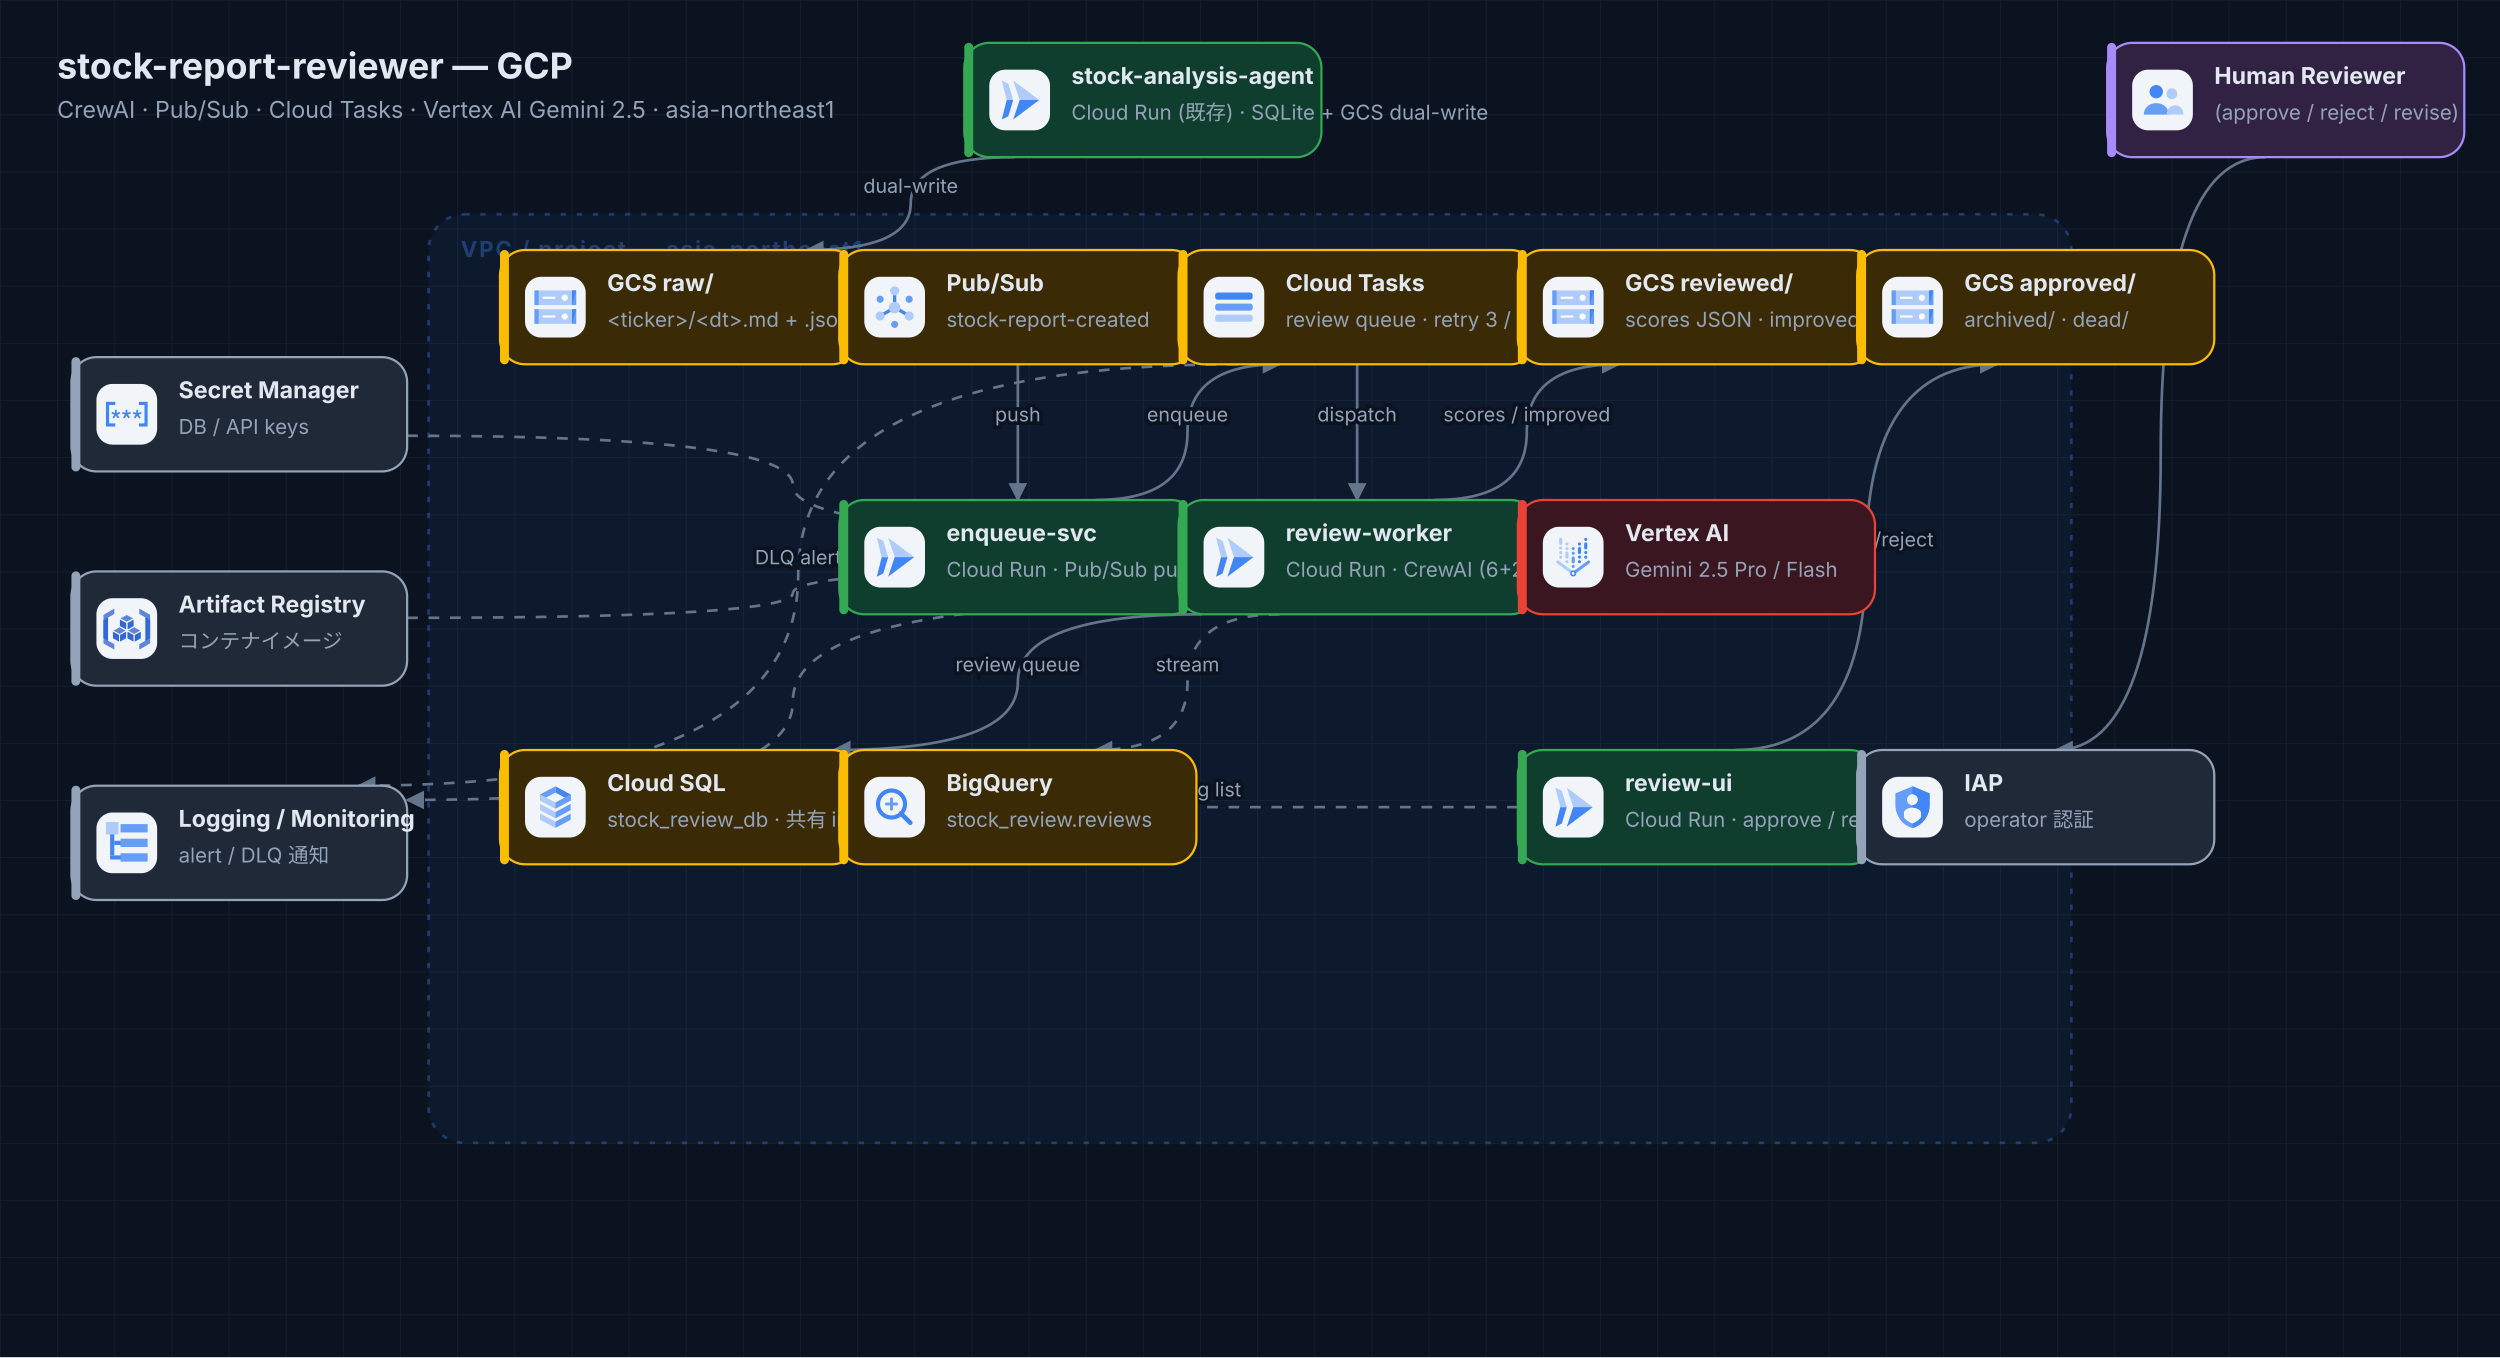
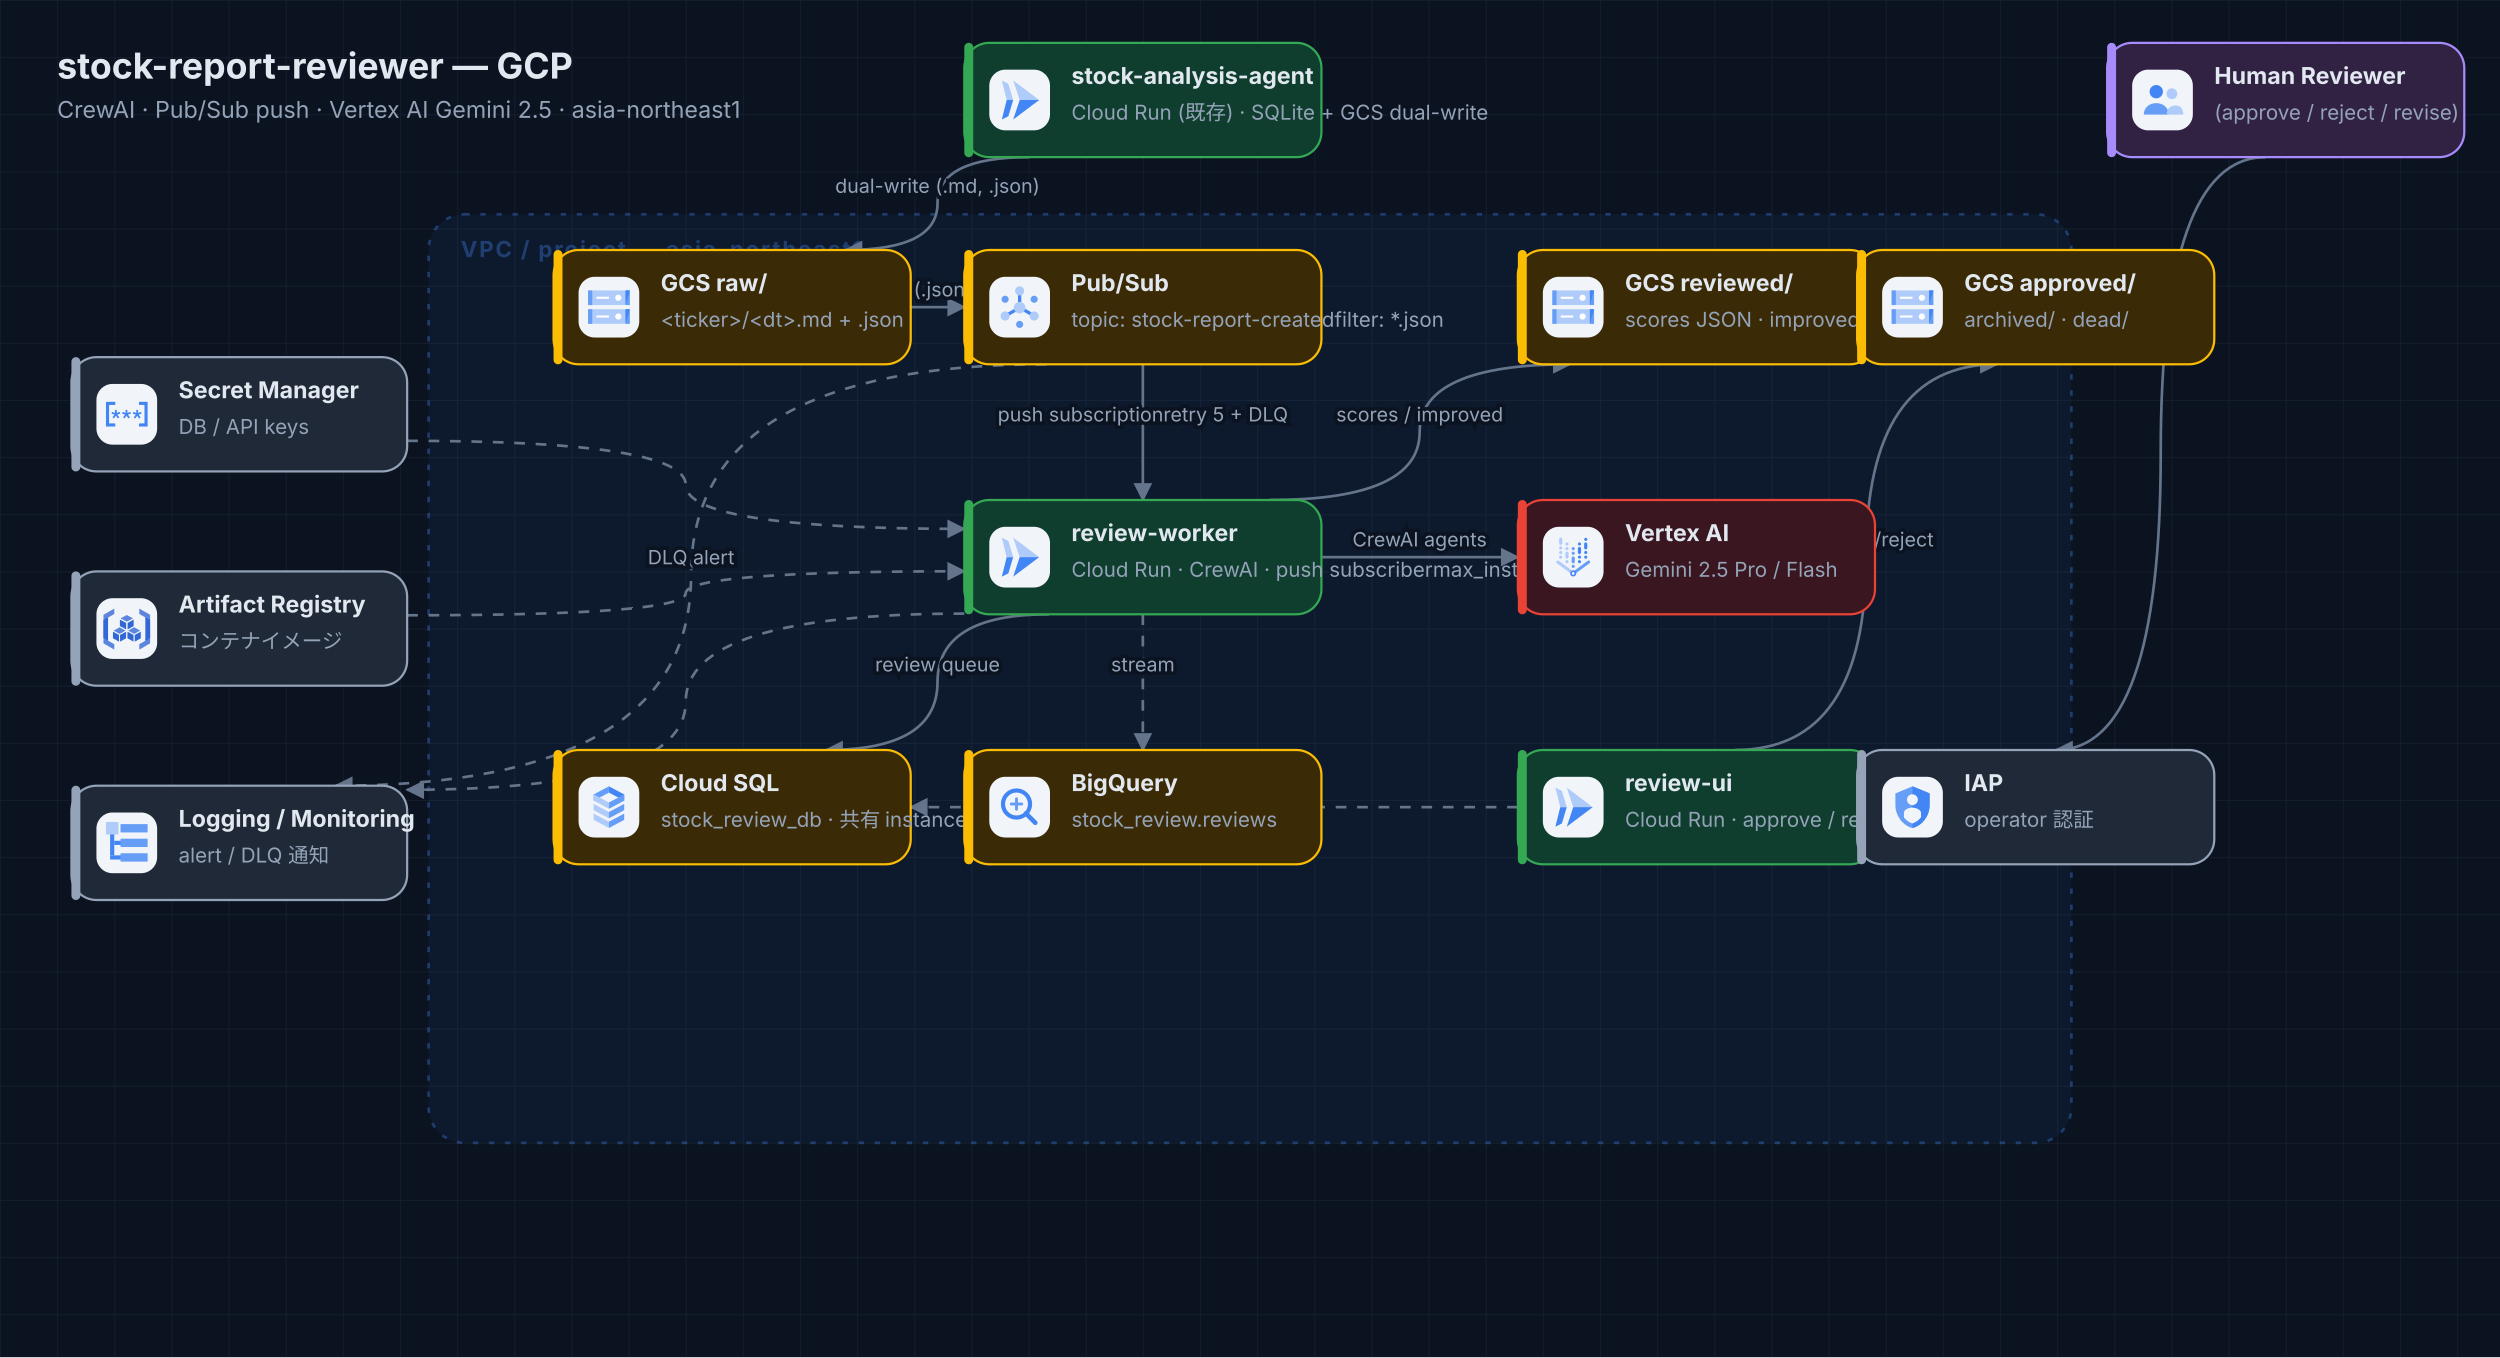
<svg xmlns="http://www.w3.org/2000/svg" viewBox="0 0 1400 760" width="1400" height="760" font-family="Inter, system-ui, 'Noto Sans CJK JP', 'IPAGothic', sans-serif">
  <defs>
    <pattern id="grid" width="32" height="32" patternUnits="userSpaceOnUse">
      <path d="M 32 0 L 0 0 0 32" fill="none" stroke="rgba(148,163,184,0.08)" stroke-width="1" />
    </pattern>
    <marker id="arrow" viewBox="0 0 10 10" refX="9" refY="5" markerWidth="7" markerHeight="7" orient="auto-start-reverse">
      <path d="M 0 0 L 10 5 L 0 10 z" fill="#64748b" />
    </marker>
    <symbol id="gcp-users" viewBox="0 0 24 24">
      <circle cx="9" cy="8" r="3.2" fill="#4285f4" />
      <path d="M3 19c0-3.3 2.7-5.5 6-5.5s6 2.2 6 5.5z" fill="#669df6" />
      <circle cx="16.5" cy="9" r="2.6" fill="#aecbfa" />
      <path d="M14 19c0-2.6 1.7-4.4 4.2-4.4S22 16.4 22 19z" fill="#aecbfa" />
    </symbol>
    <symbol id="gcp-artifact_registry" viewBox="0 0 24 24">
      <g>
        <rect y="0" fill="none" width="24" height="24" />
        <polygon fill-rule="evenodd" fill="#5C85DE" points="6,2.4 0.8,5.4 0.8,19.1 6,22.1 6,19.5 3,17.8 3,6.7 6,5 " />
        <polygon fill-rule="evenodd" fill="#3367D6" points="0.8,8 0.8,16.5 3,17.8 3,6.7 " />
        <polygon fill-rule="evenodd" fill="#3367D6" points="0.8,8 3,7.5 3,6.7 " />
        <polygon fill-rule="evenodd" fill="#5C85DE" points="18,2.4 18,5 21,6.7 21,17.8 18,19.5 18,22.1 23.2,19.1 23.2,5.4 " />
        <polygon fill-rule="evenodd" fill="#3367D6" points="21,17.8 23.2,16.5 23.2,8 21,6.7 " />
        <polygon fill-rule="evenodd" fill="#3367D6" points="21,7.5 23.2,8 21,6.7 " />
        <polygon fill-rule="evenodd" fill="#3367D6" points="21,17.1 21,17.8 23.2,16.5 " />
        <g transform="translate(6.86, 6.5)">
          <g transform="translate(4.54, 0)">
            <polygon fill-rule="evenodd" fill="#5C85DE" points="0.6,-1 -2.4,0.6 0.6,2.2 3.6,0.6 " />
            <polygon fill-rule="evenodd" fill="#3367D6" points="1,5.9 3.9,4.3 3.9,1.2 1,2.8 " />
            <polygon fill-rule="evenodd" fill="#3367D6" points="0.3,2.8 -2.7,1.2 -2.7,4.3 0.3,5.9 " />
          </g>
          <g transform="translate(0, 7.97619)">
            <polygon fill-rule="evenodd" fill="#5C85DE" points="1.7,-3.1 -1.2,-1.5 1.7,0.1 4.5,-1.5 " />
            <polygon fill-rule="evenodd" fill="#3367D6" points="1.9,3.8 4.8,2.2 4.8,-1 1.9,0.6 " />
            <polygon fill-rule="evenodd" fill="#3367D6" points="1.4,0.6 -1.5,-1 -1.5,2.2 1.4,3.8 " />
          </g>
          <g transform="translate(9.36, 7.97619)">
            <polygon fill-rule="evenodd" fill="#5C85DE" points="-0.7,-3.1 -3.6,-1.5 -0.7,0.1 2.2,-1.5 " />
            <polygon fill-rule="evenodd" fill="#3367D6" points="-0.4,3.8 2.5,2.2 2.5,-1 -0.4,0.6 " />
            <polygon fill-rule="evenodd" fill="#3367D6" points="-1,0.6 -3.9,-1 -3.9,2.2 -1,3.8 " />
          </g>
        </g>
      </g>
    </symbol>
    <symbol id="gcp-cloud_build" viewBox="0 0 24 24">
      <g>
        <g>
          <g>
            <g>
              <polygon fill="#4285f4" points="12.15 16.24 15.67 14.21 15.67 10.15 14.49 9.46 10.97 15.56 12.15 16.24" />
              <polygon fill="#669df6" points="8.63 10.15 8.63 14.21 9.81 14.89 13.34 8.8 12.15 8.11 8.63 10.15" />
            </g>
          </g>
        </g>
        <polygon fill="#aecbfa" points="11.46 17.45 7.24 15.01 7.24 10.15 3.49 7.98 3.49 17.18 11.46 21.78 11.46 17.45" />
        <polygon fill="#aecbfa" points="7.93 8.95 12.15 6.51 16.37 8.95 20.13 6.78 12.15 2.17 4.17 6.78 7.93 8.95" />
        <polygon fill="#aecbfa" points="17.06 15.01 12.84 17.45 12.84 21.78 20.82 17.18 20.82 7.98 17.06 10.15 17.06 15.01" />
      </g>
    </symbol>
    <symbol id="gcp-cloud_functions" viewBox="0 0 24 24">
      <g>
        <g>
          <g>
            <polygon fill="#669df6" points="2 15.56 5 18 5 6 2 8.43 2 15.56" />
            <polygon fill="#4285f4" points="2 10 5 8 5 6 2 10" />
            <polygon fill="#4285f4" points="5 18 5 16 2 14 5 18" />
            <polygon fill="#aecbfa" points="8 20 2 14 2 18 6 22 8 20" />
          </g>
        </g>
        <polygon fill="#aecbfa" points="5.99 2.01 2 6 2.01 10 7.99 4.01 5.99 2.01" />
        <g>
          <g>
            <polygon fill="#669df6" points="22 8.45 19 6.01 19 18.01 22 15.59 22 8.45" />
            <polygon fill="#4285f4" points="22 14.01 19 16.01 19 18.01 22 14.01" />
            <polygon fill="#4285f4" points="19 6.01 19 8.01 22 10.01 19 6.01" />
            <polygon fill="#aecbfa" points="16 4.01 22 10.01 22 6.01 18 2.01 16 4.01" />
          </g>
        </g>
        <polygon fill="#aecbfa" points="18.01 22 22 18.01 21.99 14.01 16.01 20 18.01 22" />
        <circle fill="#aecbfa" cx="8" cy="12" r="1" />
        <circle fill="#aecbfa" cx="12" cy="12" r="1" />
        <circle fill="#aecbfa" cx="15.99" cy="12" r="1" />
      </g>
    </symbol>
    <symbol id="gcp-cloud_load_balancing" viewBox="0 0 24 24">
      <g>
        <g>
          <rect fill="none" width="24" height="24" />
          <g>
            <rect fill="#669df6" x="18" y="12" width="2" height="4" />
            <rect fill="#669df6" x="11" y="12" width="2" height="4" />
            <rect fill="#669df6" x="4" y="12" width="2" height="4" />
            <polygon fill="#4285f4" points="13 11 11 11 11 7 13 7 13 11" />
            <rect fill="#669df6" x="4" y="11" width="16" height="2" />
            <rect fill="#aecbfa" x="6" y="2" width="12" height="5" />
            <rect fill="#669df6" x="12" y="2" width="6" height="5" />
            <rect fill="#aecbfa" x="16" y="16" width="6" height="6" />
            <rect fill="#aecbfa" x="2" y="16" width="6" height="6" />
            <rect fill="#669df6" x="5" y="16" width="3" height="6" />
            <rect fill="#aecbfa" x="9" y="16" width="6" height="6" />
            <rect fill="#669df6" x="12" y="16" width="3" height="6" />
            <rect fill="#669df6" x="19" y="16" width="3" height="6" />
          </g>
        </g>
      </g>
    </symbol>
    <symbol id="gcp-cloud_logging" viewBox="0 0 24 24">
      <g>
        <rect fill="#4285f4" x="6" y="11" width="4" height="2" />
        <rect fill="#4285f4" x="4" y="18" width="6" height="2" />
        <g>
          <rect fill="none" width="24" height="24" />
          <g>
            <polygon fill="#4285f4" points="4 18 6 18 6 6 4 6 4 18" />
            <polygon fill="#669df6" points="9 7 22 7 22 3 9 3 9 7" />
            <polygon fill="#669df6" points="9 14 22 14 22 10 9 10 9 14" />
            <polygon fill="#669df6" points="9 21 22 21 22 17 9 17 9 21" />
            <polygon fill="#aecbfa" points="2 8 8 8 8 2 2 2 2 8" />
          </g>
        </g>
      </g>
    </symbol>
    <symbol id="gcp-cloud_run" viewBox="0 0 24 24">
      <g>
        <g>
          <polygon fill="#aecbfa" fill-rule="evenodd" points="8.9 2.63 12.02 12 21.38 12 8.9 2.63" />
          <polygon fill="#4285f4" fill-rule="evenodd" points="21.38 12 12.02 12 8.9 21.38 21.38 12" />
          <polygon fill="#4285f4" fill-rule="evenodd" points="3.44 21.38 6.57 19.81 8.9 12 5.78 12 3.44 21.38" />
          <polygon fill="#aecbfa" fill-rule="evenodd" points="3.44 2.63 5.78 12 8.9 12 6.57 4.19 3.44 2.63" />
        </g>
      </g>
    </symbol>
    <symbol id="gcp-cloud_sql" viewBox="0 0 24 24">
      <g>
        <g>
          <polygon fill="#aecbfa" fill-rule="evenodd" points="4.67 10.44 4.67 13.45 12 17.35 12 14.34 4.67 10.44" />
          <polygon fill="#aecbfa" fill-rule="evenodd" points="4.67 15.09 4.67 18.1 12 22 12 18.99 4.67 15.09" />
          <polygon fill="#669df6" fill-rule="evenodd" points="12 17.35 19.33 13.45 19.33 10.44 12 14.34 12 17.35" />
          <polygon fill="#669df6" fill-rule="evenodd" points="12 22 19.33 18.1 19.33 15.09 12 18.99 12 22" />
          <polygon fill="#4285f4" fill-rule="evenodd" points="19.33 8.91 19.33 5.9 12 2 12 5.01 19.33 8.91" />
          <polygon fill="#669df6" fill-rule="evenodd" points="12 2 4.67 5.9 4.67 8.91 12 5.01 12 2" />
          <polygon fill="#aecbfa" fill-rule="evenodd" points="4.67 5.87 4.67 8.89 12 12.79 12 9.77 4.67 5.87" />
          <polygon fill="#669df6" fill-rule="evenodd" points="12 12.79 19.33 8.89 19.33 5.87 12 9.77 12 12.79" />
        </g>
      </g>
    </symbol>
    <symbol id="gcp-cloud_storage" viewBox="0 0 24 24">
      <g>
        <rect fill="#aecbfa" x="2" y="4" width="20" height="7" />
        <rect fill="#669df6" x="20" y="4" width="2" height="7" />
        <polygon fill="#4285f4" points="22 4 20 4 20 11 22 4" />
        <rect fill="#669df6" x="2" y="4" width="2" height="7" />
        <rect fill="#fff" x="6" y="7" width="6" height="1" />
        <rect fill="#fff" x="15" y="6" width="3" height="3" rx="1.5" />
        <rect fill="#aecbfa" x="2" y="13" width="20" height="7" />
        <rect fill="#669df6" x="20" y="13" width="2" height="7" />
        <polygon fill="#4285f4" points="22 13 20 13 20 20 22 13" />
        <rect fill="#669df6" x="2" y="13" width="2" height="7" />
        <rect fill="#fff" x="6" y="16" width="6" height="1" />
        <rect fill="#fff" x="15" y="15" width="3" height="3" rx="1.5" />
      </g>
    </symbol>
    <symbol id="gcp-firestore" viewBox="0 0 24 24">
      <g>
        <g>
          <g>
            <path fill="#669df6" d="M21,13,12,9v4l9,4Zm0-7L12,2V6l9,4Z" />
            <polygon fill="#aecbfa" points="3 6 12 2 12 6 3 10 3 6" />
            <polygon fill="#aecbfa" points="3 13 12 9 12 13 3 17 3 13" />
            <polygon fill="#4285f4" points="12 18 15.37 16.5 19.88 18.5 12 22 12 18" />
          </g>
        </g>
      </g>
    </symbol>
    <symbol id="gcp-identity_and_access_management" viewBox="0 0 24 24">
      <g>
        <g>
          <path fill="#669df6" fill-rule="evenodd" d="M12,2,3.79,5.42v5.63c0,5.06,3.5,9.8,8.21,11,4.71-1.15,8.21-5.89,8.21-10.95V5.42Zm0,3.79a2.63,2.63,0,1,1-1.86.77A2.63,2.63,0,0,1,12,5.79Zm4.11,11.15A8.64,8.64,0,0,1,12,19.87a8.64,8.64,0,0,1-4.11-2.93V14.69c0-1.67,2.74-2.52,4.11-2.52s4.11.85,4.11,2.52v2.25Z" />
          <path fill="#4285f4" fill-rule="evenodd" d="M12,2V5.79a2.63,2.63,0,1,1,0,5.26v1.12c1.37,0,4.11.85,4.11,2.52v2.25A8.64,8.64,0,0,1,12,19.87V22c4.71-1.15,8.21-5.89,8.21-10.95V5.42Z" />
        </g>
      </g>
    </symbol>
    <symbol id="gcp-pubsub" viewBox="0 0 24 24">
      <g>
        <circle fill="#669df6" cx="18.97" cy="8.21" r="1.72" />
        <circle fill="#669df6" cx="5.03" cy="8.21" r="1.72" />
        <circle fill="#669df6" cx="12" cy="20.28" r="1.72" />
        <g>
          <rect fill="#4285f4" x="14.69" y="10.22" width="1.59" height="8.04" transform="matrix(0.5, -0.87, 0.87, 0.5, -4.59, 20.53)" />
          <rect fill="#4285f4" x="4.49" y="13.45" width="8.04" height="1.59" transform="translate(-5.98 6.17) rotate(-30)" />
          <rect fill="#4285f4" x="11.2" y="4.19" width="1.59" height="8.04" />
        </g>
        <circle fill="#aecbfa" cx="12" cy="12.23" r="2.78" />
        <circle fill="#aecbfa" cx="5.03" cy="16.25" r="2.19" />
        <circle fill="#aecbfa" cx="18.97" cy="16.25" r="2.19" />
        <circle fill="#aecbfa" cx="12" cy="4.19" r="2.19" />
      </g>
    </symbol>
    <symbol id="gcp-secret_manager" viewBox="0 0 24 24">
      <g stroke="none" stroke-width="1" fill="none" fill-rule="evenodd">
        <g transform="translate(2, 6)" fill="#4285F4" fill-rule="nonzero">
          <path d="M20,9.41469125e-14 L20,11.887 L16.038,11.887 C15.934,11.887 15.849,11.802 15.849,11.698 L15.849,10.566 C15.849,10.462 15.934,10.377 16.038,10.377 L18.49,10.377 L18.49,1.509 L16.038,1.509 C15.934,1.509 15.849,1.425 15.849,1.321 L15.849,0.189 C15.849,0.084 15.934,9.41105434e-14 16.038,9.41469125e-14 L20,9.41469125e-14 Z M4.309,9.41469125e-14 C4.413,9.3877869e-14 4.498,0.084 4.498,0.189 L4.498,1.321 C4.498,1.425 4.413,1.509 4.309,1.509 L1.509,1.509 L1.509,10.377 L4.292,10.377 C4.397,10.377 4.481,10.462 4.481,10.566 L4.481,11.698 C4.481,11.802 4.397,11.887 4.292,11.887 L2.14050999e-13,11.887 L2.14050999e-13,9.41469125e-14 L4.309,9.41469125e-14 Z M15.427,3.868 L15.427,5.324 L15.488,5.349 L16.838,4.871 L17.118,5.691 L15.756,6.156 L15.719,6.254 L16.656,7.514 L15.95,8.028 L15.038,6.768 L14.953,6.768 L14.04,8.028 L13.335,7.514 L14.259,6.254 L14.235,6.156 L12.873,5.691 L13.152,4.871 L14.49,5.349 L14.563,5.324 L14.563,3.868 L15.427,3.868 Z M5.196,3.868 L5.196,5.31 L5.257,5.334 L6.607,4.861 L6.887,5.673 L5.524,6.133 L5.488,6.23 L6.425,7.478 L5.719,7.987 L4.807,6.739 L4.722,6.739 L3.809,7.987 L3.104,7.478 L4.028,6.23 L4.004,6.133 L2.642,5.673 L2.921,4.861 L4.259,5.334 L4.332,5.31 L4.332,3.868 L5.196,3.868 Z M10.29,3.868 L10.29,5.31 L10.351,5.334 L11.701,4.861 L11.981,5.673 L10.619,6.133 L10.582,6.23 L11.519,7.478 L10.813,7.987 L9.901,6.739 L9.816,6.739 L8.904,7.987 L8.198,7.478 L9.123,6.23 L9.098,6.133 L7.736,5.673 L8.016,4.861 L9.354,5.334 L9.427,5.31 L9.427,3.868 L10.29,3.868 Z" />
        </g>
      </g>
    </symbol>
    <symbol id="gcp-vertexai" viewBox="0 0 24 24">
      <path d="M20,13.89A.77.77,0,0,0,19,13.73l-7,5.14v.22a.72.72,0,1,1,0,1.43v0a.74.74,0,0,0,.45-.15l7.41-5.47A.76.76,0,0,0,20,13.89Z" style="fill:#669df6" />
      <path d="M12,20.52a.72.72,0,0,1,0-1.43h0v-.22L5,13.73a.76.76,0,0,0-1,.16.74.74,0,0,0,.16,1l7.41,5.47a.73.73,0,0,0,.44.15v0Z" style="fill:#aecbfa" />
      <path d="M12,18.34a1.47,1.47,0,1,0,1.47,1.47A1.47,1.47,0,0,0,12,18.34Zm0,2.18a.72.72,0,1,1,.72-.71A.71.71,0,0,1,12,20.52Z" style="fill:#4285f4" />
      <path d="M6,6.11a.76.76,0,0,1-.75-.75V3.48a.76.76,0,1,1,1.51,0V5.36A.76.76,0,0,1,6,6.11Z" style="fill:#aecbfa" />
      <circle cx="5.98" cy="12" r="0.76" style="fill:#aecbfa" />
      <circle cx="5.98" cy="9.79" r="0.76" style="fill:#aecbfa" />
      <circle cx="5.98" cy="7.57" r="0.76" style="fill:#aecbfa" />
      <path d="M18,8.31a.76.76,0,0,1-.75-.76V5.67a.75.75,0,1,1,1.5,0V7.55A.75.75,0,0,1,18,8.31Z" style="fill:#4285f4" />
      <circle cx="18.02" cy="12.01" r="0.76" style="fill:#4285f4" />
      <circle cx="18.02" cy="9.76" r="0.76" style="fill:#4285f4" />
      <circle cx="18.02" cy="3.48" r="0.76" style="fill:#4285f4" />
      <path d="M12,15a.76.76,0,0,1-.75-.75V12.34a.76.76,0,0,1,1.51,0v1.89A.76.76,0,0,1,12,15Z" style="fill:#669df6" />
      <circle cx="12" cy="16.45" r="0.76" style="fill:#669df6" />
      <circle cx="12" cy="10.14" r="0.76" style="fill:#669df6" />
      <circle cx="12" cy="7.92" r="0.76" style="fill:#669df6" />
      <path d="M15,10.54a.76.76,0,0,1-.75-.75V7.91a.76.76,0,1,1,1.51,0V9.79A.76.76,0,0,1,15,10.54Z" style="fill:#4285f4" />
      <circle cx="15.01" cy="5.69" r="0.76" style="fill:#4285f4" />
      <circle cx="15.01" cy="14.19" r="0.76" style="fill:#4285f4" />
      <circle cx="15.01" cy="11.97" r="0.76" style="fill:#4285f4" />
      <circle cx="8.99" cy="14.19" r="0.76" style="fill:#aecbfa" />
      <circle cx="8.99" cy="7.92" r="0.76" style="fill:#aecbfa" />
      <circle cx="8.99" cy="5.69" r="0.76" style="fill:#aecbfa" />
      <path d="M9,12.73A.76.76,0,0,1,8.24,12V10.1a.75.75,0,1,1,1.5,0V12A.75.75,0,0,1,9,12.73Z" style="fill:#aecbfa" />
    </symbol>
    <symbol id="x-docker" viewBox="0 0 24 24">
      <path d="M4 11h2.4v2.2H4zM6.7 11h2.4v2.2H6.7zM9.4 11h2.4v2.2H9.4zM12.1 11h2.4v2.2h-2.4zM6.7 8.4h2.4v2.2H6.7zM9.4 8.4h2.4v2.2H9.4zM12.1 8.4h2.4v2.2h-2.4zM12.1 5.8h2.4V8h-2.4z" fill="#2496ed" />
      <path d="M21.8 10.4c-.5-.34-1.7-.46-2.6-.3-.12-.86-.6-1.6-1.42-2.27l-.5-.33-.33.5c-.42.64-.6 1.55-.36 2.4.1.36.34.98.8 1.5-.46.27-1.36.63-2.55.63H2.3c-.5 2.66.5 6.1 4.34 6.1 4.86 0 8.46-2.24 10.14-6.33 1.1.02 2.66-.42 3.45-1.9z" fill="#2496ed" />
    </symbol>
    <symbol id="x-postgres" viewBox="0 0 24 24">
      <ellipse cx="12" cy="6" rx="8" ry="3" fill="#336791" />
      <path d="M4 6v12c0 1.66 3.58 3 8 3s8-1.34 8-3V6c0 1.66-3.58 3-8 3S4 7.66 4 6z" fill="#336791" />
      <ellipse cx="12" cy="6" rx="8" ry="3" fill="none" stroke="#dfeaf2" stroke-width="0.7" />
      <path d="M4 11c0 1.66 3.58 3 8 3s8-1.34 8-3M4 16c0 1.66 3.58 3 8 3s8-1.34 8-3" fill="none" stroke="#dfeaf2" stroke-width="0.7" />
    </symbol>
    <symbol id="x-line" viewBox="0 0 24 24">
      <rect x="2" y="2" width="20" height="20" rx="5" fill="#06c755" />
      <path d="M12 5.4c-4 0-7.2 2.62-7.2 5.85 0 2.9 2.55 5.32 6 5.78.23.05.55.15.63.35.07.18.05.46.02.64l-.1.6c-.03.18-.14.71.62.39.77-.32 4.13-2.43 5.64-4.17 1.04-1.14 1.54-2.3 1.54-3.58 0-3.23-3.23-5.85-7.2-5.85z" fill="#fff" />
      <path d="M9.9 9.7v3.05M9.9 9.7H8.6c-.2 0-.36.16-.36.36v2.33M14.9 9.7v3.05l-1.95-2.7v2.7M11.5 9.7v3.05M16.6 9.7h-1.3v3.05h1.3M15.3 11.2h1.1" stroke="#06c755" stroke-width="0.75" fill="none" stroke-linecap="round" />
    </symbol>
    <symbol id="x-fastapi" viewBox="0 0 24 24">
      <circle cx="12" cy="12" r="9.5" fill="#059669" />
      <path d="M12.7 4.5 7 12.6h4.1l-.8 6.9 6-8.6h-4.2z" fill="#fff" />
    </symbol>
    <symbol id="x-laptop" viewBox="0 0 24 24">
      <rect x="4.5" y="5" width="15" height="9.5" rx="1.2" fill="#475569" />
      <rect x="6" y="6.4" width="12" height="6.7" rx="0.6" fill="#cbd5e1" />
      <path d="M2.5 16.5h19l-1.2 1.7c-.2.3-.5.5-.9.5H4.6c-.4 0-.7-.2-.9-.5z" fill="#64748b" />
    </symbol>
    <symbol id="x-ngrok" viewBox="0 0 24 24">
      <rect x="2.5" y="2.5" width="19" height="19" rx="5" fill="#1f2937" />
      <path d="M8 16V9.2c0-.4.5-.6.8-.3l6 5.6c.3.3.8.1.8-.3V8" fill="none" stroke="#34d399" stroke-width="1.6" stroke-linecap="round" stroke-linejoin="round" />
    </symbol>
    <symbol id="x-python" viewBox="0 0 24 24">
      <path d="M11.9 2.5c-2 0-3.7.7-3.7 2.5v1.8h4v.5H6.3C4.5 7.8 3.6 9 3.6 11.2s.9 3.4 2.7 3.4h1.3v-2c0-1.6 1.4-3 3.1-3h3.6c1.5 0 2.7-1.2 2.7-2.7V5c0-1.4-1.2-2.5-3.4-2.5zM9.6 4.2c.4 0 .7.3.7.7s-.3.7-.7.7-.7-.3-.7-.7.3-.7.7-.7z" fill="#3b82f6" />
      <path d="M12.1 21.5c2 0 3.7-.7 3.7-2.5v-1.8h-4v-.5h5.9c1.8 0 2.7-1.2 2.7-3.4s-.9-3.4-2.7-3.4h-1.3v2c0 1.6-1.4 3-3.1 3H9.6c-1.5 0-2.7 1.2-2.7 2.7V19c0 1.4 1.2 2.5 3.4 2.5zm2.3-1.7c-.4 0-.7-.3-.7-.7s.3-.7.7-.7.7.3.7.7-.3.7-.7.7z" fill="#fbbf24" />
    </symbol>
    <symbol id="x-globe" viewBox="0 0 24 24">
      <circle cx="12" cy="12" r="9" fill="#0ea5e9" />
      <path d="M3 12h18M12 3c2.5 2.4 2.5 15.6 0 18M12 3c-2.5 2.4-2.5 15.6 0 18M4.5 7.5c4.6 2.2 10.4 2.2 15 0M4.5 16.5c4.6-2.2 10.4-2.2 15 0" fill="none" stroke="#e0f2fe" stroke-width="0.8" />
    </symbol>
    <symbol id="x-bigquery" viewBox="0 0 24 24">
      <circle cx="10.5" cy="10.5" r="6.5" fill="none" stroke="#4285f4" stroke-width="2" />
      <path d="M15 15l4.5 4.5" stroke="#4285f4" stroke-width="2.2" stroke-linecap="round" />
      <path d="M8 10.5h5M10.5 8v5" stroke="#669df6" stroke-width="1.4" stroke-linecap="round" />
    </symbol>
    <symbol id="x-cloudtasks" viewBox="0 0 24 24">
      <rect x="3" y="5" width="18" height="3.4" rx="1.2" fill="#4285f4" />
      <rect x="3" y="10.3" width="18" height="3.4" rx="1.2" fill="#669df6" />
      <rect x="3" y="15.6" width="18" height="3.4" rx="1.2" fill="#aecbfa" />
    </symbol>
  </defs>
  <rect width="1400" height="760" fill="#0b1220" />
  <rect width="1400" height="760" fill="url(#grid)" />
  <text x="32" y="44" fill="#e2e8f0" font-size="20" font-weight="750">stock-report-reviewer — GCP</text>
-   <text x="32" y="66" fill="#94a3b8" font-size="13">CrewAI · Pub/Sub · Cloud Tasks · Vertex AI Gemini 2.5 · asia-northeast1</text>
+   <text x="32" y="66" fill="#94a3b8" font-size="13">CrewAI · Pub/Sub push · Vertex AI Gemini 2.5 · asia-northeast1</text>
  <g>
    <rect x="240" y="120" width="920" height="520" rx="20" fill="rgba(66,133,244,0.06)" stroke="rgba(66,133,244,0.35)" stroke-width="1.5" stroke-dasharray="3 6" />
    <text x="258" y="144" fill="rgba(66,133,244,0.35)" font-size="12.5" font-weight="700" letter-spacing="1">VPC / project — asia-northeast1</text>
  </g>
-   <path d="M 568.276 88 Q 510 88 510 114 T 451.724 140" fill="none" stroke="#64748b" stroke-width="1.5" marker-end="url(#arrow)" />
-   <text x="510" y="108" fill="#94a3b8" font-size="11" text-anchor="middle" paint-order="stroke" stroke="#0b1220" stroke-width="4">dual-write</text>
-   <path d="M 480 172 Q 475 172 475 172 T 470 172" fill="none" stroke="#64748b" stroke-width="1.5" marker-end="url(#arrow)" />
-   <text x="475" y="166" fill="#94a3b8" font-size="11" text-anchor="middle" paint-order="stroke" stroke="#0b1220" stroke-width="4">notify</text>
-   <path d="M 570 204 Q 570 204 570 242 T 570 280" fill="none" stroke="#64748b" stroke-width="1.5" marker-end="url(#arrow)" />
-   <text x="570" y="236" fill="#94a3b8" font-size="11" text-anchor="middle" paint-order="stroke" stroke="#0b1220" stroke-width="4">push</text>
-   <path d="M 613.429 280 Q 665 280 665 242 T 716.571 204" fill="none" stroke="#64748b" stroke-width="1.5" marker-end="url(#arrow)" />
-   <text x="665" y="236" fill="#94a3b8" font-size="11" text-anchor="middle" paint-order="stroke" stroke="#0b1220" stroke-width="4">enqueue</text>
-   <path d="M 760 204 Q 760 204 760 242 T 760 280" fill="none" stroke="#64748b" stroke-width="1.5" marker-end="url(#arrow)" />
-   <text x="760" y="236" fill="#94a3b8" font-size="11" text-anchor="middle" paint-order="stroke" stroke="#0b1220" stroke-width="4">dispatch</text>
-   <path d="M 860 312 Q 855 312 855 312 T 850 312" fill="none" stroke="#64748b" stroke-width="1.5" marker-end="url(#arrow)" />
-   <text x="855" y="306" fill="#94a3b8" font-size="11" text-anchor="middle" paint-order="stroke" stroke="#0b1220" stroke-width="4">CrewAI agents</text>
-   <path d="M 803.429 280 Q 855 280 855 242 T 906.571 204" fill="none" stroke="#64748b" stroke-width="1.5" marker-end="url(#arrow)" />
-   <text x="855" y="236" fill="#94a3b8" font-size="11" text-anchor="middle" paint-order="stroke" stroke="#0b1220" stroke-width="4">scores / improved</text>
-   <path d="M 673.143 344 Q 570 344 570 382 T 466.857 420" fill="none" stroke="#64748b" stroke-width="1.5" marker-end="url(#arrow)" />
-   <text x="570" y="376" fill="#94a3b8" font-size="11" text-anchor="middle" paint-order="stroke" stroke="#0b1220" stroke-width="4">review queue</text>
-   <path d="M 716.571 344 Q 665 344 665 382 T 613.429 420" fill="none" stroke="#64748b" stroke-width="1.5" stroke-dasharray="6 6" marker-end="url(#arrow)" />
-   <text x="665" y="376" fill="#94a3b8" font-size="11" text-anchor="middle" paint-order="stroke" stroke="#0b1220" stroke-width="4">stream</text>
+   <path d="M 576.552 88 Q 525 88 525 114 T 473.448 140" fill="none" stroke="#64748b" stroke-width="1.5" marker-end="url(#arrow)" />
+   <text x="525" y="108" fill="#94a3b8" font-size="11" text-anchor="middle" paint-order="stroke" stroke="#0b1220" stroke-width="4">dual-write (.md, .json)</text>
+   <path d="M 510 172 Q 525 172 525 172 T 540 172" fill="none" stroke="#64748b" stroke-width="1.5" marker-end="url(#arrow)" />
+   <text x="525" y="166" fill="#94a3b8" font-size="11" text-anchor="middle" paint-order="stroke" stroke="#0b1220" stroke-width="4">notify (.json filter)</text>
+   <path d="M 640 204 Q 640 204 640 242 T 640 280" fill="none" stroke="#64748b" stroke-width="1.5" marker-end="url(#arrow)" />
+   <text x="640" y="236" fill="#94a3b8" font-size="11" text-anchor="middle" paint-order="stroke" stroke="#0b1220" stroke-width="4">push subscription
+ retry 5 + DLQ</text>
+   <path d="M 740 312 Q 795 312 795 312 T 850 312" fill="none" stroke="#64748b" stroke-width="1.5" marker-end="url(#arrow)" />
+   <text x="795" y="306" fill="#94a3b8" font-size="11" text-anchor="middle" paint-order="stroke" stroke="#0b1220" stroke-width="4">CrewAI agents</text>
+   <path d="M 710.857 280 Q 795 280 795 242 T 879.143 204" fill="none" stroke="#64748b" stroke-width="1.5" marker-end="url(#arrow)" />
+   <text x="795" y="236" fill="#94a3b8" font-size="11" text-anchor="middle" paint-order="stroke" stroke="#0b1220" stroke-width="4">scores / improved</text>
+   <path d="M 587.429 344 Q 525 344 525 382 T 462.571 420" fill="none" stroke="#64748b" stroke-width="1.5" marker-end="url(#arrow)" />
+   <text x="525" y="376" fill="#94a3b8" font-size="11" text-anchor="middle" paint-order="stroke" stroke="#0b1220" stroke-width="4">review queue</text>
+   <path d="M 640 344 Q 640 344 640 382 T 640 420" fill="none" stroke="#64748b" stroke-width="1.5" stroke-dasharray="6 6" marker-end="url(#arrow)" />
+   <text x="640" y="376" fill="#94a3b8" font-size="11" text-anchor="middle" paint-order="stroke" stroke="#0b1220" stroke-width="4">stream</text>
  <path d="M 1268.687 88 Q 1210 88 1210 254 T 1151.313 420" fill="none" stroke="#64748b" stroke-width="1.5" marker-end="url(#arrow)" />
  <path d="M 1040 452 Q 1045 452 1045 452 T 1050 452" fill="none" stroke="#64748b" stroke-width="1.5" marker-end="url(#arrow)" />
  <text x="1045" y="446" fill="#94a3b8" font-size="11" text-anchor="middle" paint-order="stroke" stroke="#0b1220" stroke-width="4">auth</text>
-   <path d="M 850 452 Q 665 452 665 452 T 480 452" fill="none" stroke="#64748b" stroke-width="1.5" stroke-dasharray="6 6" marker-end="url(#arrow)" />
-   <text x="665" y="446" fill="#94a3b8" font-size="11" text-anchor="middle" paint-order="stroke" stroke="#0b1220" stroke-width="4">pending list</text>
+   <path d="M 850 452 Q 680 452 680 452 T 510 452" fill="none" stroke="#64748b" stroke-width="1.5" stroke-dasharray="6 6" marker-end="url(#arrow)" />
+   <text x="680" y="446" fill="#94a3b8" font-size="11" text-anchor="middle" paint-order="stroke" stroke="#0b1220" stroke-width="4">pending list</text>
  <path d="M 971.714 420 Q 1045 420 1045 312 T 1118.286 204" fill="none" stroke="#64748b" stroke-width="1.5" marker-end="url(#arrow)" />
  <text x="1045" y="306" fill="#94a3b8" font-size="11" text-anchor="middle" paint-order="stroke" stroke="#0b1220" stroke-width="4">approve/reject</text>
-   <path d="M 228 244.013 Q 444 244.013 444 271.617 T 660 299.22" fill="none" stroke="#64748b" stroke-width="1.5" stroke-dasharray="6 6" marker-end="url(#arrow)" />
-   <path d="M 228 345.994 Q 444 345.994 444 332.192 T 660 318.39" fill="none" stroke="#64748b" stroke-width="1.5" stroke-dasharray="6 6" marker-end="url(#arrow)" />
-   <path d="M 660 337.559 Q 444 337.559 444 392.767 T 228 447.974" fill="none" stroke="#64748b" stroke-width="1.5" stroke-dasharray="6 6" marker-end="url(#arrow)" />
-   <path d="M 693.227 204 Q 447 204 447 322 T 200.773 440" fill="none" stroke="#64748b" stroke-width="1.5" stroke-dasharray="6 6" marker-end="url(#arrow)" />
-   <text x="447" y="316" fill="#94a3b8" font-size="11" text-anchor="middle" paint-order="stroke" stroke="#0b1220" stroke-width="4">DLQ alert</text>
+   <path d="M 228 246.862 Q 384 246.862 384 271.526 T 540 296.19" fill="none" stroke="#64748b" stroke-width="1.5" stroke-dasharray="6 6" marker-end="url(#arrow)" />
+   <path d="M 228 344.569 Q 384 344.569 384 332.237 T 540 319.905" fill="none" stroke="#64748b" stroke-width="1.5" stroke-dasharray="6 6" marker-end="url(#arrow)" />
+   <path d="M 540 343.621 Q 384 343.621 384 392.949 T 228 442.277" fill="none" stroke="#64748b" stroke-width="1.5" stroke-dasharray="6 6" marker-end="url(#arrow)" />
+   <path d="M 586.027 204 Q 387 204 387 322 T 187.973 440" fill="none" stroke="#64748b" stroke-width="1.5" stroke-dasharray="6 6" marker-end="url(#arrow)" />
+   <text x="387" y="316" fill="#94a3b8" font-size="11" text-anchor="middle" paint-order="stroke" stroke="#0b1220" stroke-width="4">DLQ alert</text>
  <g transform="translate(540,24)">
    <rect width="200" height="64" rx="14" fill="#0f3d2e" stroke="#34A853" stroke-width="1.25" />
    <rect width="5" height="64" rx="2.5" fill="#34A853" />
    <rect x="14" y="15" width="34" height="34" rx="9" fill="#f1f5f9" />
    <use href="#gcp-cloud_run" x="17" y="18" width="28" height="28" />
    <text x="60" y="23" fill="#e2e8f0" font-size="13" font-weight="650">stock-analysis-agent</text>
    <text x="60" y="43" fill="#94a3b8" font-size="11.5">Cloud Run (既存) · SQLite + GCS dual-write</text>
  </g>
  <g transform="translate(1180,24)">
    <rect width="200" height="64" rx="14" fill="#312244" stroke="#a78bfa" stroke-width="1.25" />
    <rect width="5" height="64" rx="2.5" fill="#a78bfa" />
    <rect x="14" y="15" width="34" height="34" rx="9" fill="#f1f5f9" />
    <use href="#gcp-users" x="17" y="18" width="28" height="28" />
    <text x="60" y="23" fill="#e2e8f0" font-size="13" font-weight="650">Human Reviewer</text>
    <text x="60" y="43" fill="#94a3b8" font-size="11.5">(approve / reject / revise)</text>
  </g>
  <g transform="translate(40,200)">
    <rect width="188" height="64" rx="14" fill="#1f2937" stroke="#94a3b8" stroke-width="1.25" />
    <rect width="5" height="64" rx="2.5" fill="#94a3b8" />
    <rect x="14" y="15" width="34" height="34" rx="9" fill="#f1f5f9" />
    <use href="#gcp-secret_manager" x="17" y="18" width="28" height="28" />
    <text x="60" y="23" fill="#e2e8f0" font-size="13" font-weight="650">Secret Manager</text>
    <text x="60" y="43" fill="#94a3b8" font-size="11.5">DB / API keys</text>
  </g>
  <g transform="translate(40,320)">
    <rect width="188" height="64" rx="14" fill="#1f2937" stroke="#94a3b8" stroke-width="1.25" />
    <rect width="5" height="64" rx="2.5" fill="#94a3b8" />
    <rect x="14" y="15" width="34" height="34" rx="9" fill="#f1f5f9" />
    <use href="#gcp-artifact_registry" x="17" y="18" width="28" height="28" />
    <text x="60" y="23" fill="#e2e8f0" font-size="13" font-weight="650">Artifact Registry</text>
    <text x="60" y="43" fill="#94a3b8" font-size="11.5">コンテナイメージ</text>
  </g>
  <g transform="translate(40,440)">
    <rect width="188" height="64" rx="14" fill="#1f2937" stroke="#94a3b8" stroke-width="1.25" />
    <rect width="5" height="64" rx="2.5" fill="#94a3b8" />
    <rect x="14" y="15" width="34" height="34" rx="9" fill="#f1f5f9" />
    <use href="#gcp-cloud_logging" x="17" y="18" width="28" height="28" />
    <text x="60" y="23" fill="#e2e8f0" font-size="13" font-weight="650">Logging / Monitoring</text>
    <text x="60" y="43" fill="#94a3b8" font-size="11.5">alert / DLQ 通知</text>
  </g>
-   <g transform="translate(280,140)">
+   <g transform="translate(310,140)">
    <rect width="200" height="64" rx="14" fill="#3b2a06" stroke="#FBBC04" stroke-width="1.25" />
    <rect width="5" height="64" rx="2.5" fill="#FBBC04" />
    <rect x="14" y="15" width="34" height="34" rx="9" fill="#f1f5f9" />
    <use href="#gcp-cloud_storage" x="17" y="18" width="28" height="28" />
    <text x="60" y="23" fill="#e2e8f0" font-size="13" font-weight="650">GCS raw/</text>
    <text x="60" y="43" fill="#94a3b8" font-size="11.5">&lt;ticker&gt;/&lt;dt&gt;.md + .json</text>
  </g>
-   <g transform="translate(470,140)">
+   <g transform="translate(540,140)">
    <rect width="200" height="64" rx="14" fill="#3b2a06" stroke="#FBBC04" stroke-width="1.25" />
    <rect width="5" height="64" rx="2.5" fill="#FBBC04" />
    <rect x="14" y="15" width="34" height="34" rx="9" fill="#f1f5f9" />
    <use href="#gcp-pubsub" x="17" y="18" width="28" height="28" />
    <text x="60" y="23" fill="#e2e8f0" font-size="13" font-weight="650">Pub/Sub</text>
-     <text x="60" y="43" fill="#94a3b8" font-size="11.5">stock-report-created</text>
-   </g>
-   <g transform="translate(660,140)">
-     <rect width="200" height="64" rx="14" fill="#3b2a06" stroke="#FBBC04" stroke-width="1.25" />
-     <rect width="5" height="64" rx="2.5" fill="#FBBC04" />
-     <rect x="14" y="15" width="34" height="34" rx="9" fill="#f1f5f9" />
-     <use href="#x-cloudtasks" x="17" y="18" width="28" height="28" />
-     <text x="60" y="23" fill="#e2e8f0" font-size="13" font-weight="650">Cloud Tasks</text>
-     <text x="60" y="43" fill="#94a3b8" font-size="11.5">review queue · retry 3 / DLQ</text>
+     <text x="60" y="43" fill="#94a3b8" font-size="11.5">topic: stock-report-created
+ filter: *.json</text>
  </g>
  <g transform="translate(850,140)">
    <rect width="200" height="64" rx="14" fill="#3b2a06" stroke="#FBBC04" stroke-width="1.25" />
    <rect width="5" height="64" rx="2.5" fill="#FBBC04" />
    <rect x="14" y="15" width="34" height="34" rx="9" fill="#f1f5f9" />
    <use href="#gcp-cloud_storage" x="17" y="18" width="28" height="28" />
    <text x="60" y="23" fill="#e2e8f0" font-size="13" font-weight="650">GCS reviewed/</text>
    <text x="60" y="43" fill="#94a3b8" font-size="11.5">scores JSON · improved/</text>
  </g>
  <g transform="translate(1040,140)">
    <rect width="200" height="64" rx="14" fill="#3b2a06" stroke="#FBBC04" stroke-width="1.25" />
    <rect width="5" height="64" rx="2.5" fill="#FBBC04" />
    <rect x="14" y="15" width="34" height="34" rx="9" fill="#f1f5f9" />
    <use href="#gcp-cloud_storage" x="17" y="18" width="28" height="28" />
    <text x="60" y="23" fill="#e2e8f0" font-size="13" font-weight="650">GCS approved/</text>
    <text x="60" y="43" fill="#94a3b8" font-size="11.5">archived/ · dead/</text>
  </g>
-   <g transform="translate(470,280)">
+   <g transform="translate(540,280)">
    <rect width="200" height="64" rx="14" fill="#0f3d2e" stroke="#34A853" stroke-width="1.25" />
    <rect width="5" height="64" rx="2.5" fill="#34A853" />
    <rect x="14" y="15" width="34" height="34" rx="9" fill="#f1f5f9" />
    <use href="#gcp-cloud_run" x="17" y="18" width="28" height="28" />
-     <text x="60" y="23" fill="#e2e8f0" font-size="13" font-weight="650">enqueue-svc</text>
-     <text x="60" y="43" fill="#94a3b8" font-size="11.5">Cloud Run · Pub/Sub push 受信</text>
-   </g>
-   <g transform="translate(660,280)">
-     <rect width="200" height="64" rx="14" fill="#0f3d2e" stroke="#34A853" stroke-width="1.25" />
-     <rect width="5" height="64" rx="2.5" fill="#34A853" />
-     <rect x="14" y="15" width="34" height="34" rx="9" fill="#f1f5f9" />
-     <use href="#gcp-cloud_run" x="17" y="18" width="28" height="28" />
    <text x="60" y="23" fill="#e2e8f0" font-size="13" font-weight="650">review-worker</text>
-     <text x="60" y="43" fill="#94a3b8" font-size="11.5">Cloud Run · CrewAI (6+2 agent)</text>
+     <text x="60" y="43" fill="#94a3b8" font-size="11.5">Cloud Run · CrewAI · push subscriber
+ max_instances=3</text>
  </g>
  <g transform="translate(850,280)">
    <rect width="200" height="64" rx="14" fill="#3a1620" stroke="#EA4335" stroke-width="1.25" />
    <rect width="5" height="64" rx="2.5" fill="#EA4335" />
    <rect x="14" y="15" width="34" height="34" rx="9" fill="#f1f5f9" />
    <use href="#gcp-vertexai" x="17" y="18" width="28" height="28" />
    <text x="60" y="23" fill="#e2e8f0" font-size="13" font-weight="650">Vertex AI</text>
    <text x="60" y="43" fill="#94a3b8" font-size="11.5">Gemini 2.5 Pro / Flash</text>
  </g>
-   <g transform="translate(280,420)">
+   <g transform="translate(310,420)">
    <rect width="200" height="64" rx="14" fill="#3b2a06" stroke="#FBBC04" stroke-width="1.25" />
    <rect width="5" height="64" rx="2.5" fill="#FBBC04" />
    <rect x="14" y="15" width="34" height="34" rx="9" fill="#f1f5f9" />
    <use href="#gcp-cloud_sql" x="17" y="18" width="28" height="28" />
    <text x="60" y="23" fill="#e2e8f0" font-size="13" font-weight="650">Cloud SQL</text>
    <text x="60" y="43" fill="#94a3b8" font-size="11.5">stock_review_db · 共有 instance</text>
  </g>
-   <g transform="translate(470,420)">
+   <g transform="translate(540,420)">
    <rect width="200" height="64" rx="14" fill="#3b2a06" stroke="#FBBC04" stroke-width="1.25" />
    <rect width="5" height="64" rx="2.5" fill="#FBBC04" />
    <rect x="14" y="15" width="34" height="34" rx="9" fill="#f1f5f9" />
    <use href="#x-bigquery" x="17" y="18" width="28" height="28" />
    <text x="60" y="23" fill="#e2e8f0" font-size="13" font-weight="650">BigQuery</text>
    <text x="60" y="43" fill="#94a3b8" font-size="11.5">stock_review.reviews</text>
  </g>
  <g transform="translate(850,420)">
    <rect width="200" height="64" rx="14" fill="#0f3d2e" stroke="#34A853" stroke-width="1.25" />
    <rect width="5" height="64" rx="2.5" fill="#34A853" />
    <rect x="14" y="15" width="34" height="34" rx="9" fill="#f1f5f9" />
    <use href="#gcp-cloud_run" x="17" y="18" width="28" height="28" />
    <text x="60" y="23" fill="#e2e8f0" font-size="13" font-weight="650">review-ui</text>
    <text x="60" y="43" fill="#94a3b8" font-size="11.5">Cloud Run · approve / reject</text>
  </g>
  <g transform="translate(1040,420)">
    <rect width="200" height="64" rx="14" fill="#1f2937" stroke="#94a3b8" stroke-width="1.25" />
    <rect width="5" height="64" rx="2.5" fill="#94a3b8" />
    <rect x="14" y="15" width="34" height="34" rx="9" fill="#f1f5f9" />
    <use href="#gcp-identity_and_access_management" x="17" y="18" width="28" height="28" />
    <text x="60" y="23" fill="#e2e8f0" font-size="13" font-weight="650">IAP</text>
    <text x="60" y="43" fill="#94a3b8" font-size="11.5">operator 認証</text>
  </g>
</svg>
